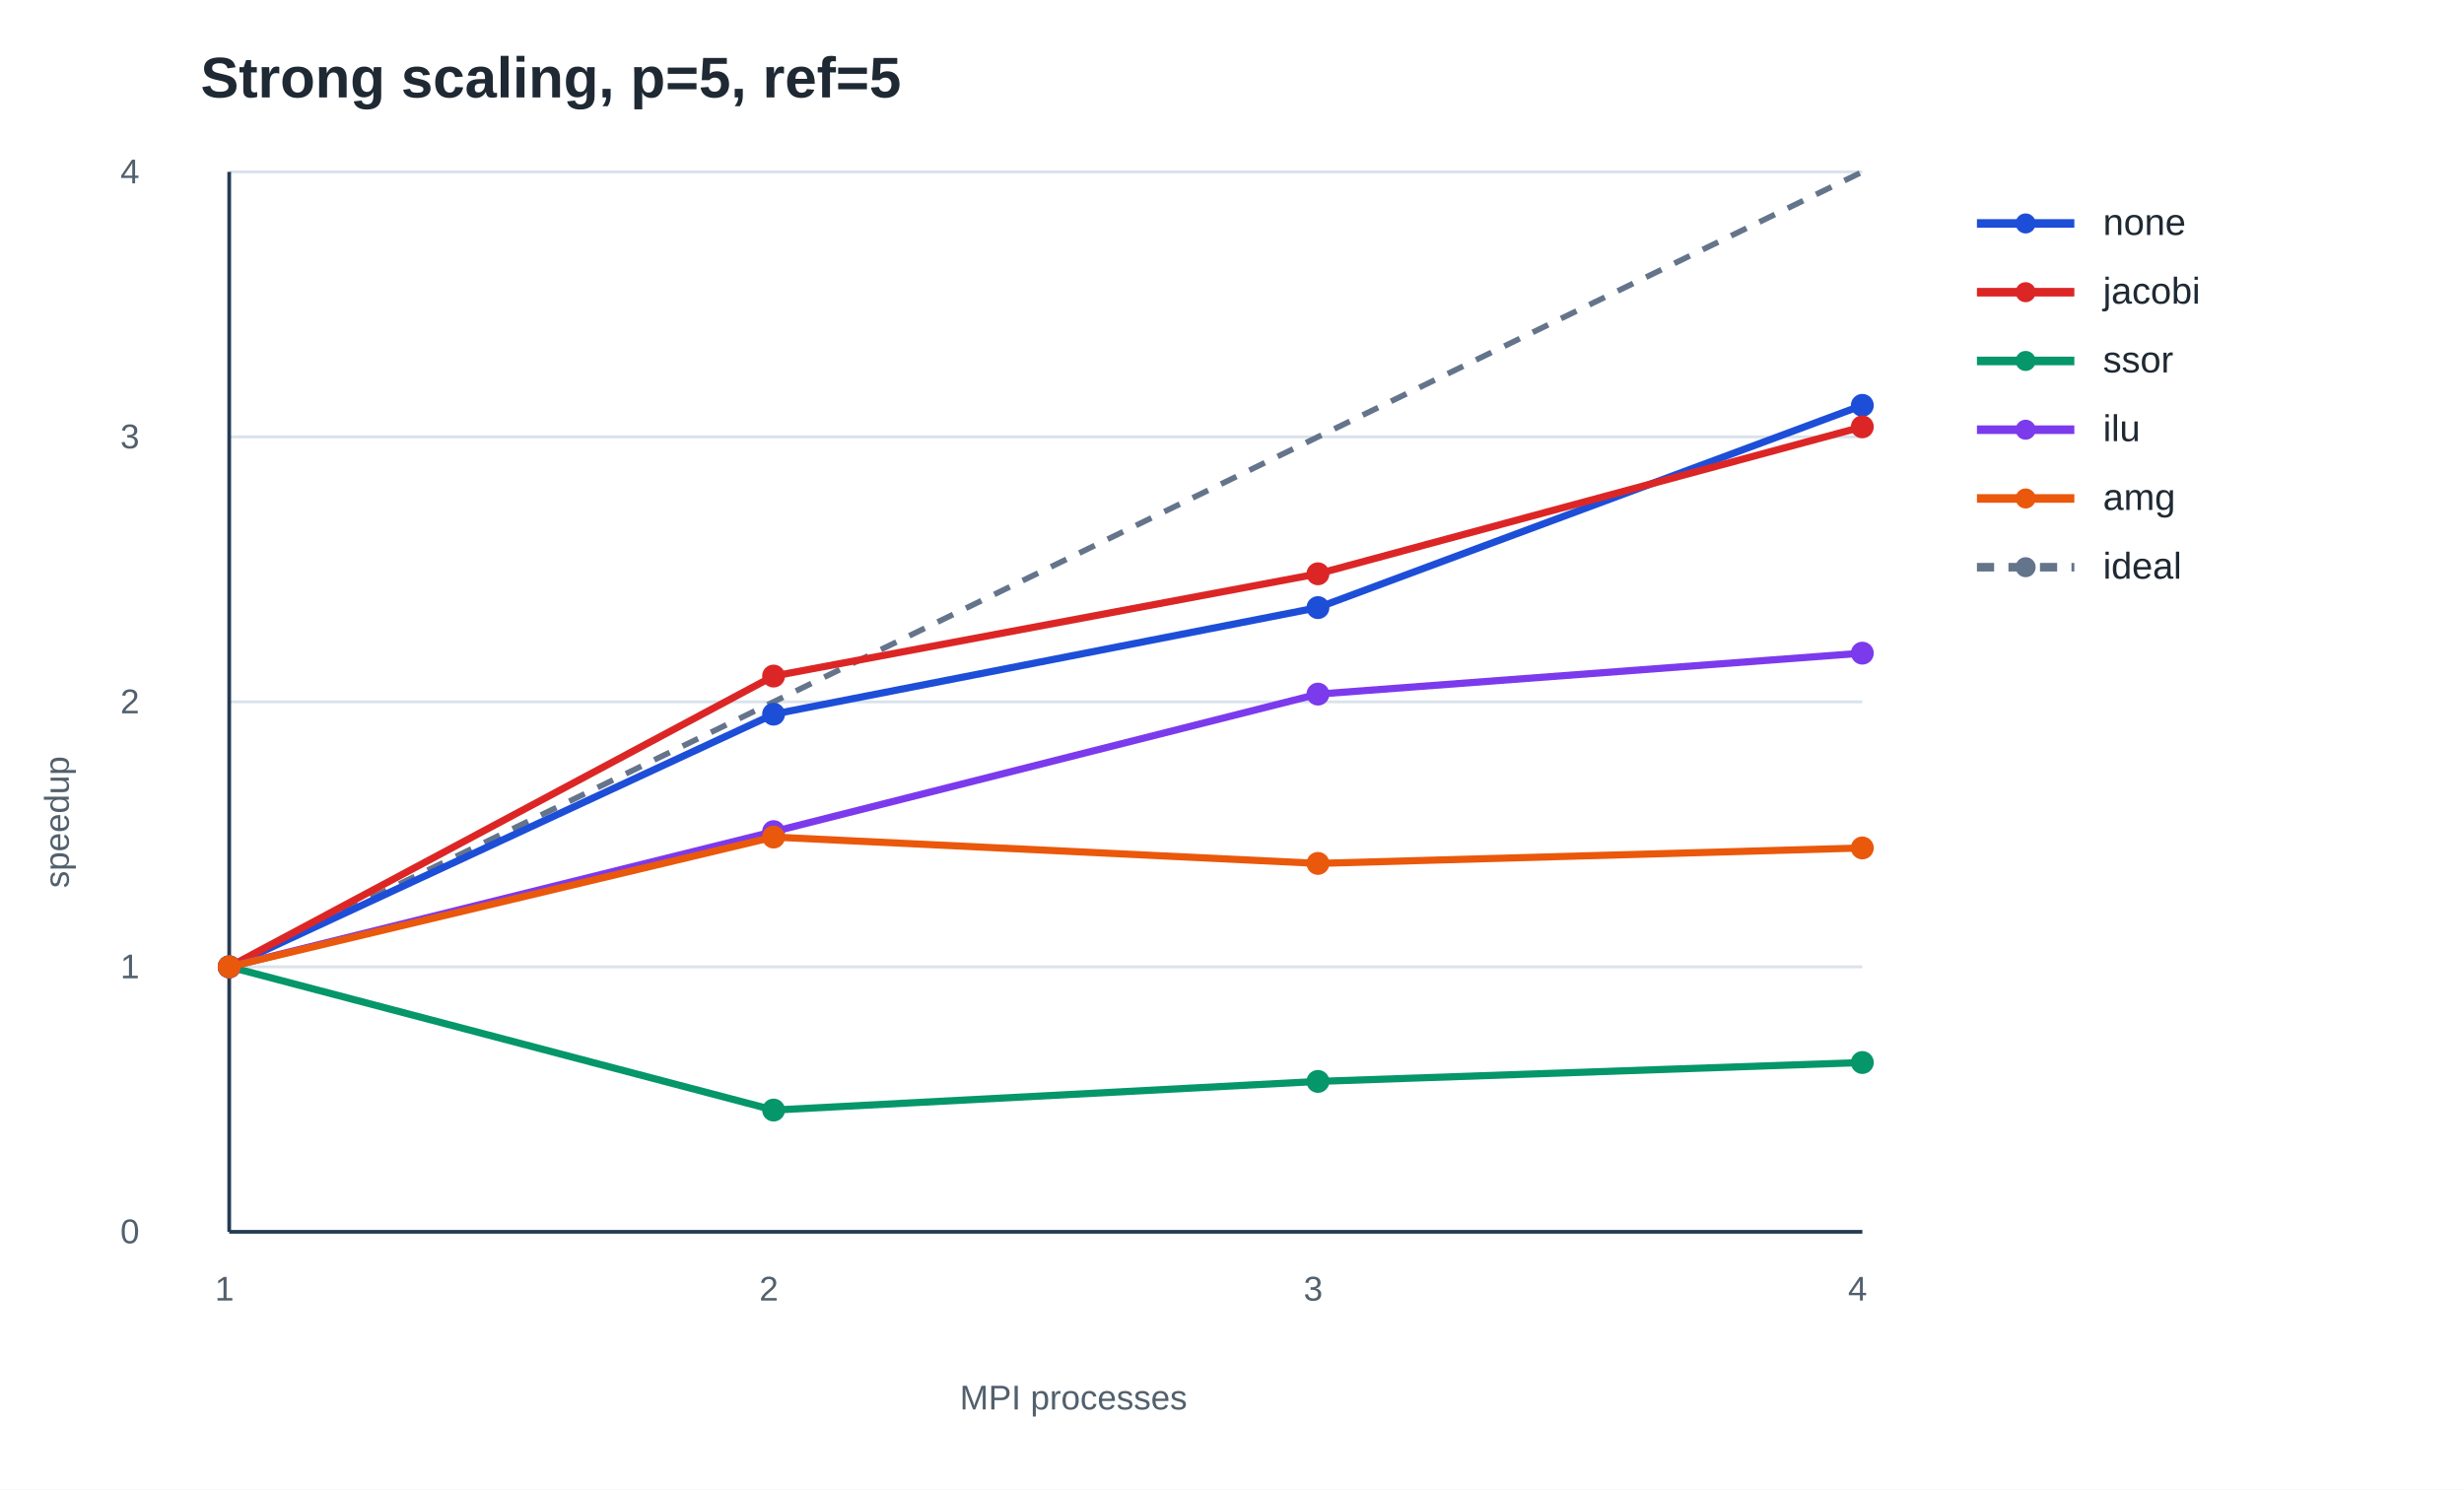
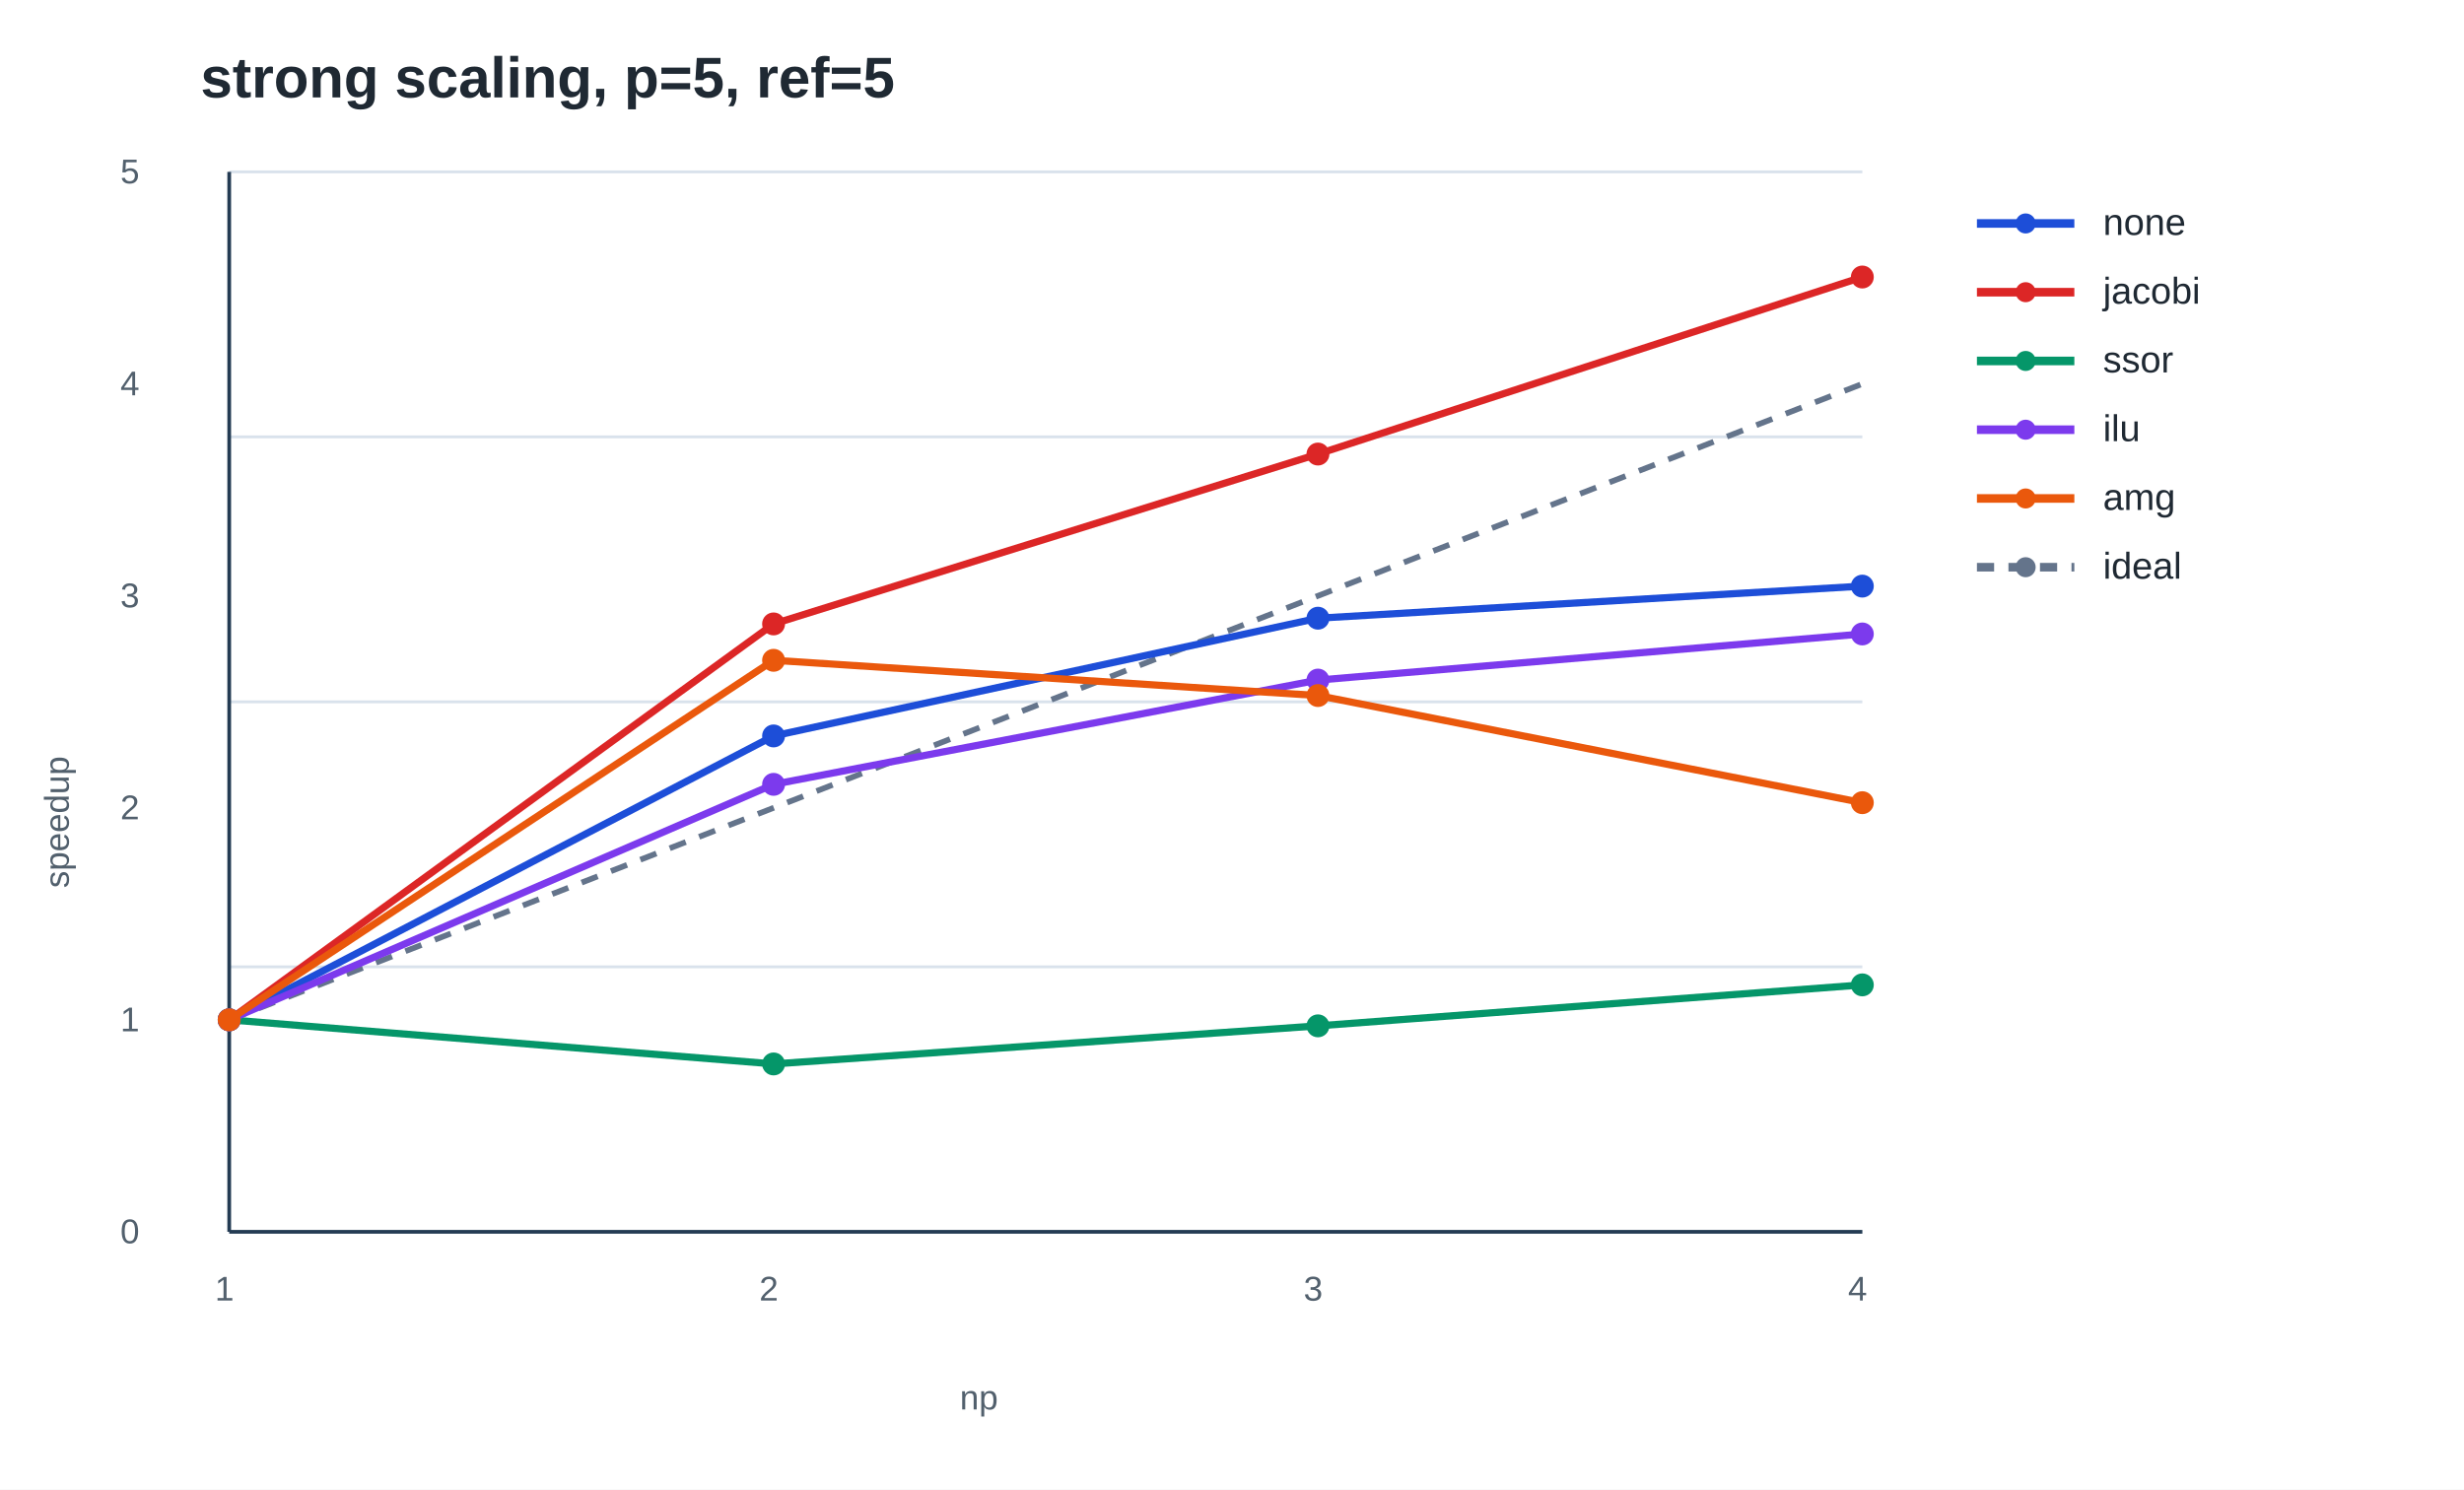
<svg xmlns="http://www.w3.org/2000/svg" width="860" height="520" viewBox="0 0 860 520">
  <style>text{font-family:Arial,sans-serif;font-size:13px;fill:#1f2933}.title{font-size:20px;font-weight:700}.grid{stroke:#d9e2ec}.axis{stroke:#243b53;stroke-width:1.3}.label{fill:#52606d;font-size:12px}</style>
  <rect width="100%" height="100%" fill="white" />
-   <text class="title" x="70" y="34">Strong scaling, p=5, ref=5</text>
+   <text class="title" x="70" y="34">strong scaling, p=5, ref=5</text>
  <line class="grid" x1="80" y1="60.0" x2="650" y2="60.0" />
  <line class="grid" x1="80" y1="152.5" x2="650" y2="152.5" />
  <line class="grid" x1="80" y1="245.0" x2="650" y2="245.0" />
  <line class="grid" x1="80" y1="337.5" x2="650" y2="337.5" />
  <line class="grid" x1="80" y1="430.0" x2="650" y2="430.0" />
  <line class="axis" x1="80" y1="430" x2="650" y2="430" />
  <line class="axis" x1="80" y1="430" x2="80" y2="60" />
  <text class="label" transform="translate(24 310) rotate(-90)">speedup</text>
  <text class="label" x="42" y="434.0">0</text>
-   <text class="label" x="42" y="341.5">1</text>
-   <text class="label" x="42" y="249.0">2</text>
-   <text class="label" x="42" y="156.5">3</text>
-   <text class="label" x="42" y="64.0">4</text>
-   <polyline points="80.0,337.5 270.0,245.0 460.0,152.5 650.0,60.0" fill="none" stroke="#64748b" stroke-width="2" stroke-dasharray="6,5" />
+   <text class="label" x="42" y="360.0">1</text>
+   <text class="label" x="42" y="286.0">2</text>
+   <text class="label" x="42" y="212.0">3</text>
+   <text class="label" x="42" y="138.0">4</text>
+   <text class="label" x="42" y="64.0">5</text>
+   <polyline points="80.0,356.0 270.0,282.0 460.0,208.0 650.0,134.0" fill="none" stroke="#64748b" stroke-width="2" stroke-dasharray="6,5" />
  <line x1="690" y1="198.0" x2="724" y2="198.0" stroke="#64748b" stroke-width="3" stroke-dasharray="6,5" />
  <circle cx="707" cy="198.0" r="3.5" fill="#64748b" />
  <text x="734" y="202.0">ideal</text>
-   <polyline points="80.0,337.5 270.0,249.3 460.0,212.1 650.0,141.5" fill="none" stroke="#1d4ed8" stroke-width="2.5" />
-   <circle cx="80.0" cy="337.5" r="4" fill="#1d4ed8" />
-   <circle cx="270.0" cy="249.3" r="4" fill="#1d4ed8" />
-   <circle cx="460.0" cy="212.1" r="4" fill="#1d4ed8" />
-   <circle cx="650.0" cy="141.5" r="4" fill="#1d4ed8" />
+   <polyline points="80.0,356.0 270.0,256.9 460.0,215.8 650.0,204.6" fill="none" stroke="#1d4ed8" stroke-width="2.5" />
+   <circle cx="80.0" cy="356.0" r="4" fill="#1d4ed8" />
+   <circle cx="270.0" cy="256.9" r="4" fill="#1d4ed8" />
+   <circle cx="460.0" cy="215.8" r="4" fill="#1d4ed8" />
+   <circle cx="650.0" cy="204.6" r="4" fill="#1d4ed8" />
  <line x1="690" y1="78.0" x2="724" y2="78.0" stroke="#1d4ed8" stroke-width="3" />
  <circle cx="707" cy="78.0" r="3.5" fill="#1d4ed8" />
  <text x="734" y="82.0">none</text>
-   <polyline points="80.0,337.5 270.0,236.0 460.0,200.3 650.0,149.0" fill="none" stroke="#dc2626" stroke-width="2.5" />
-   <circle cx="80.0" cy="337.5" r="4" fill="#dc2626" />
-   <circle cx="270.0" cy="236.0" r="4" fill="#dc2626" />
-   <circle cx="460.0" cy="200.3" r="4" fill="#dc2626" />
-   <circle cx="650.0" cy="149.0" r="4" fill="#dc2626" />
+   <polyline points="80.0,356.0 270.0,217.8 460.0,158.5 650.0,96.7" fill="none" stroke="#dc2626" stroke-width="2.5" />
+   <circle cx="80.0" cy="356.0" r="4" fill="#dc2626" />
+   <circle cx="270.0" cy="217.8" r="4" fill="#dc2626" />
+   <circle cx="460.0" cy="158.5" r="4" fill="#dc2626" />
+   <circle cx="650.0" cy="96.7" r="4" fill="#dc2626" />
  <line x1="690" y1="102.0" x2="724" y2="102.0" stroke="#dc2626" stroke-width="3" />
  <circle cx="707" cy="102.0" r="3.5" fill="#dc2626" />
  <text x="734" y="106.0">jacobi</text>
-   <polyline points="80.0,337.5 270.0,387.5 460.0,377.5 650.0,370.9" fill="none" stroke="#059669" stroke-width="2.5" />
-   <circle cx="80.0" cy="337.5" r="4" fill="#059669" />
-   <circle cx="270.0" cy="387.5" r="4" fill="#059669" />
-   <circle cx="460.0" cy="377.5" r="4" fill="#059669" />
-   <circle cx="650.0" cy="370.9" r="4" fill="#059669" />
+   <polyline points="80.0,356.0 270.0,371.4 460.0,358.1 650.0,343.8" fill="none" stroke="#059669" stroke-width="2.5" />
+   <circle cx="80.0" cy="356.0" r="4" fill="#059669" />
+   <circle cx="270.0" cy="371.4" r="4" fill="#059669" />
+   <circle cx="460.0" cy="358.1" r="4" fill="#059669" />
+   <circle cx="650.0" cy="343.8" r="4" fill="#059669" />
  <line x1="690" y1="126.0" x2="724" y2="126.0" stroke="#059669" stroke-width="3" />
  <circle cx="707" cy="126.0" r="3.5" fill="#059669" />
  <text x="734" y="130.0">ssor</text>
-   <polyline points="80.0,337.5 270.0,290.3 460.0,242.3 650.0,228.0" fill="none" stroke="#7c3aed" stroke-width="2.5" />
-   <circle cx="80.0" cy="337.5" r="4" fill="#7c3aed" />
-   <circle cx="270.0" cy="290.3" r="4" fill="#7c3aed" />
-   <circle cx="460.0" cy="242.3" r="4" fill="#7c3aed" />
-   <circle cx="650.0" cy="228.0" r="4" fill="#7c3aed" />
+   <polyline points="80.0,356.0 270.0,273.8 460.0,237.4 650.0,221.3" fill="none" stroke="#7c3aed" stroke-width="2.5" />
+   <circle cx="80.0" cy="356.0" r="4" fill="#7c3aed" />
+   <circle cx="270.0" cy="273.8" r="4" fill="#7c3aed" />
+   <circle cx="460.0" cy="237.4" r="4" fill="#7c3aed" />
+   <circle cx="650.0" cy="221.3" r="4" fill="#7c3aed" />
  <line x1="690" y1="150.0" x2="724" y2="150.0" stroke="#7c3aed" stroke-width="3" />
  <circle cx="707" cy="150.0" r="3.5" fill="#7c3aed" />
  <text x="734" y="154.0">ilu</text>
-   <polyline points="80.0,337.5 270.0,292.2 460.0,301.4 650.0,296.0" fill="none" stroke="#ea580c" stroke-width="2.5" />
-   <circle cx="80.0" cy="337.5" r="4" fill="#ea580c" />
-   <circle cx="270.0" cy="292.2" r="4" fill="#ea580c" />
-   <circle cx="460.0" cy="301.4" r="4" fill="#ea580c" />
-   <circle cx="650.0" cy="296.0" r="4" fill="#ea580c" />
+   <polyline points="80.0,356.0 270.0,230.5 460.0,242.8 650.0,280.2" fill="none" stroke="#ea580c" stroke-width="2.5" />
+   <circle cx="80.0" cy="356.0" r="4" fill="#ea580c" />
+   <circle cx="270.0" cy="230.5" r="4" fill="#ea580c" />
+   <circle cx="460.0" cy="242.8" r="4" fill="#ea580c" />
+   <circle cx="650.0" cy="280.2" r="4" fill="#ea580c" />
  <line x1="690" y1="174.0" x2="724" y2="174.0" stroke="#ea580c" stroke-width="3" />
  <circle cx="707" cy="174.0" r="3.5" fill="#ea580c" />
  <text x="734" y="178.0">amg</text>
  <text class="label" x="75.0" y="454">1</text>
  <text class="label" x="265.0" y="454">2</text>
  <text class="label" x="455.0" y="454">3</text>
  <text class="label" x="645.0" y="454">4</text>
-   <text class="label" x="335" y="492">MPI processes</text>
+   <text class="label" x="335" y="492">np</text>
</svg>
